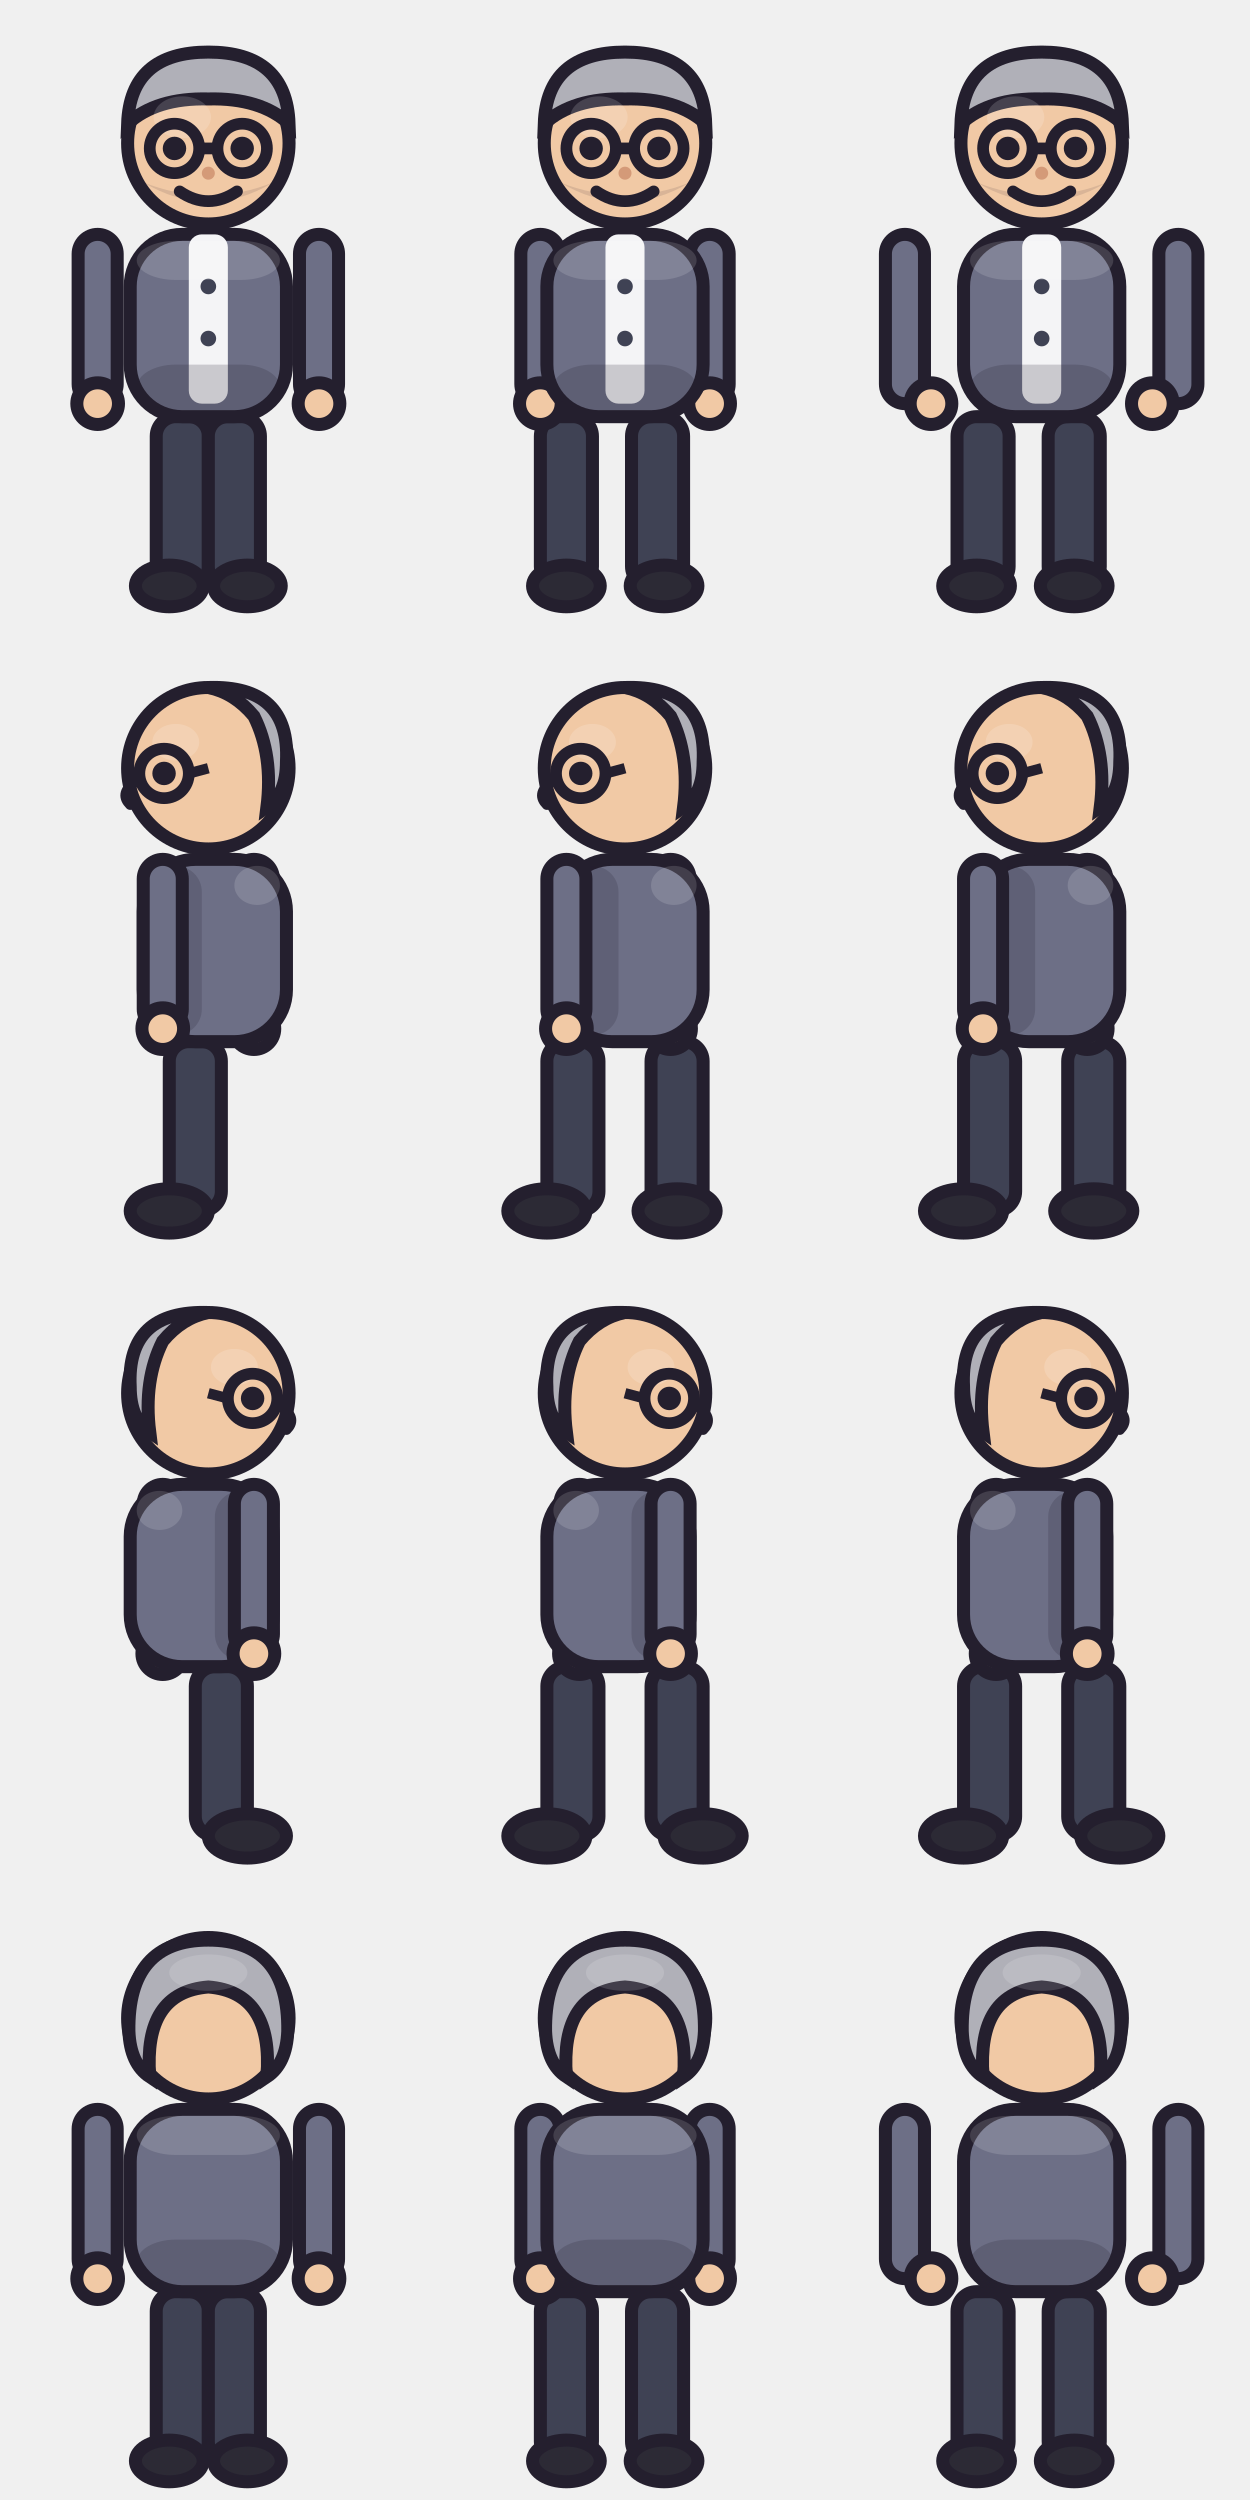
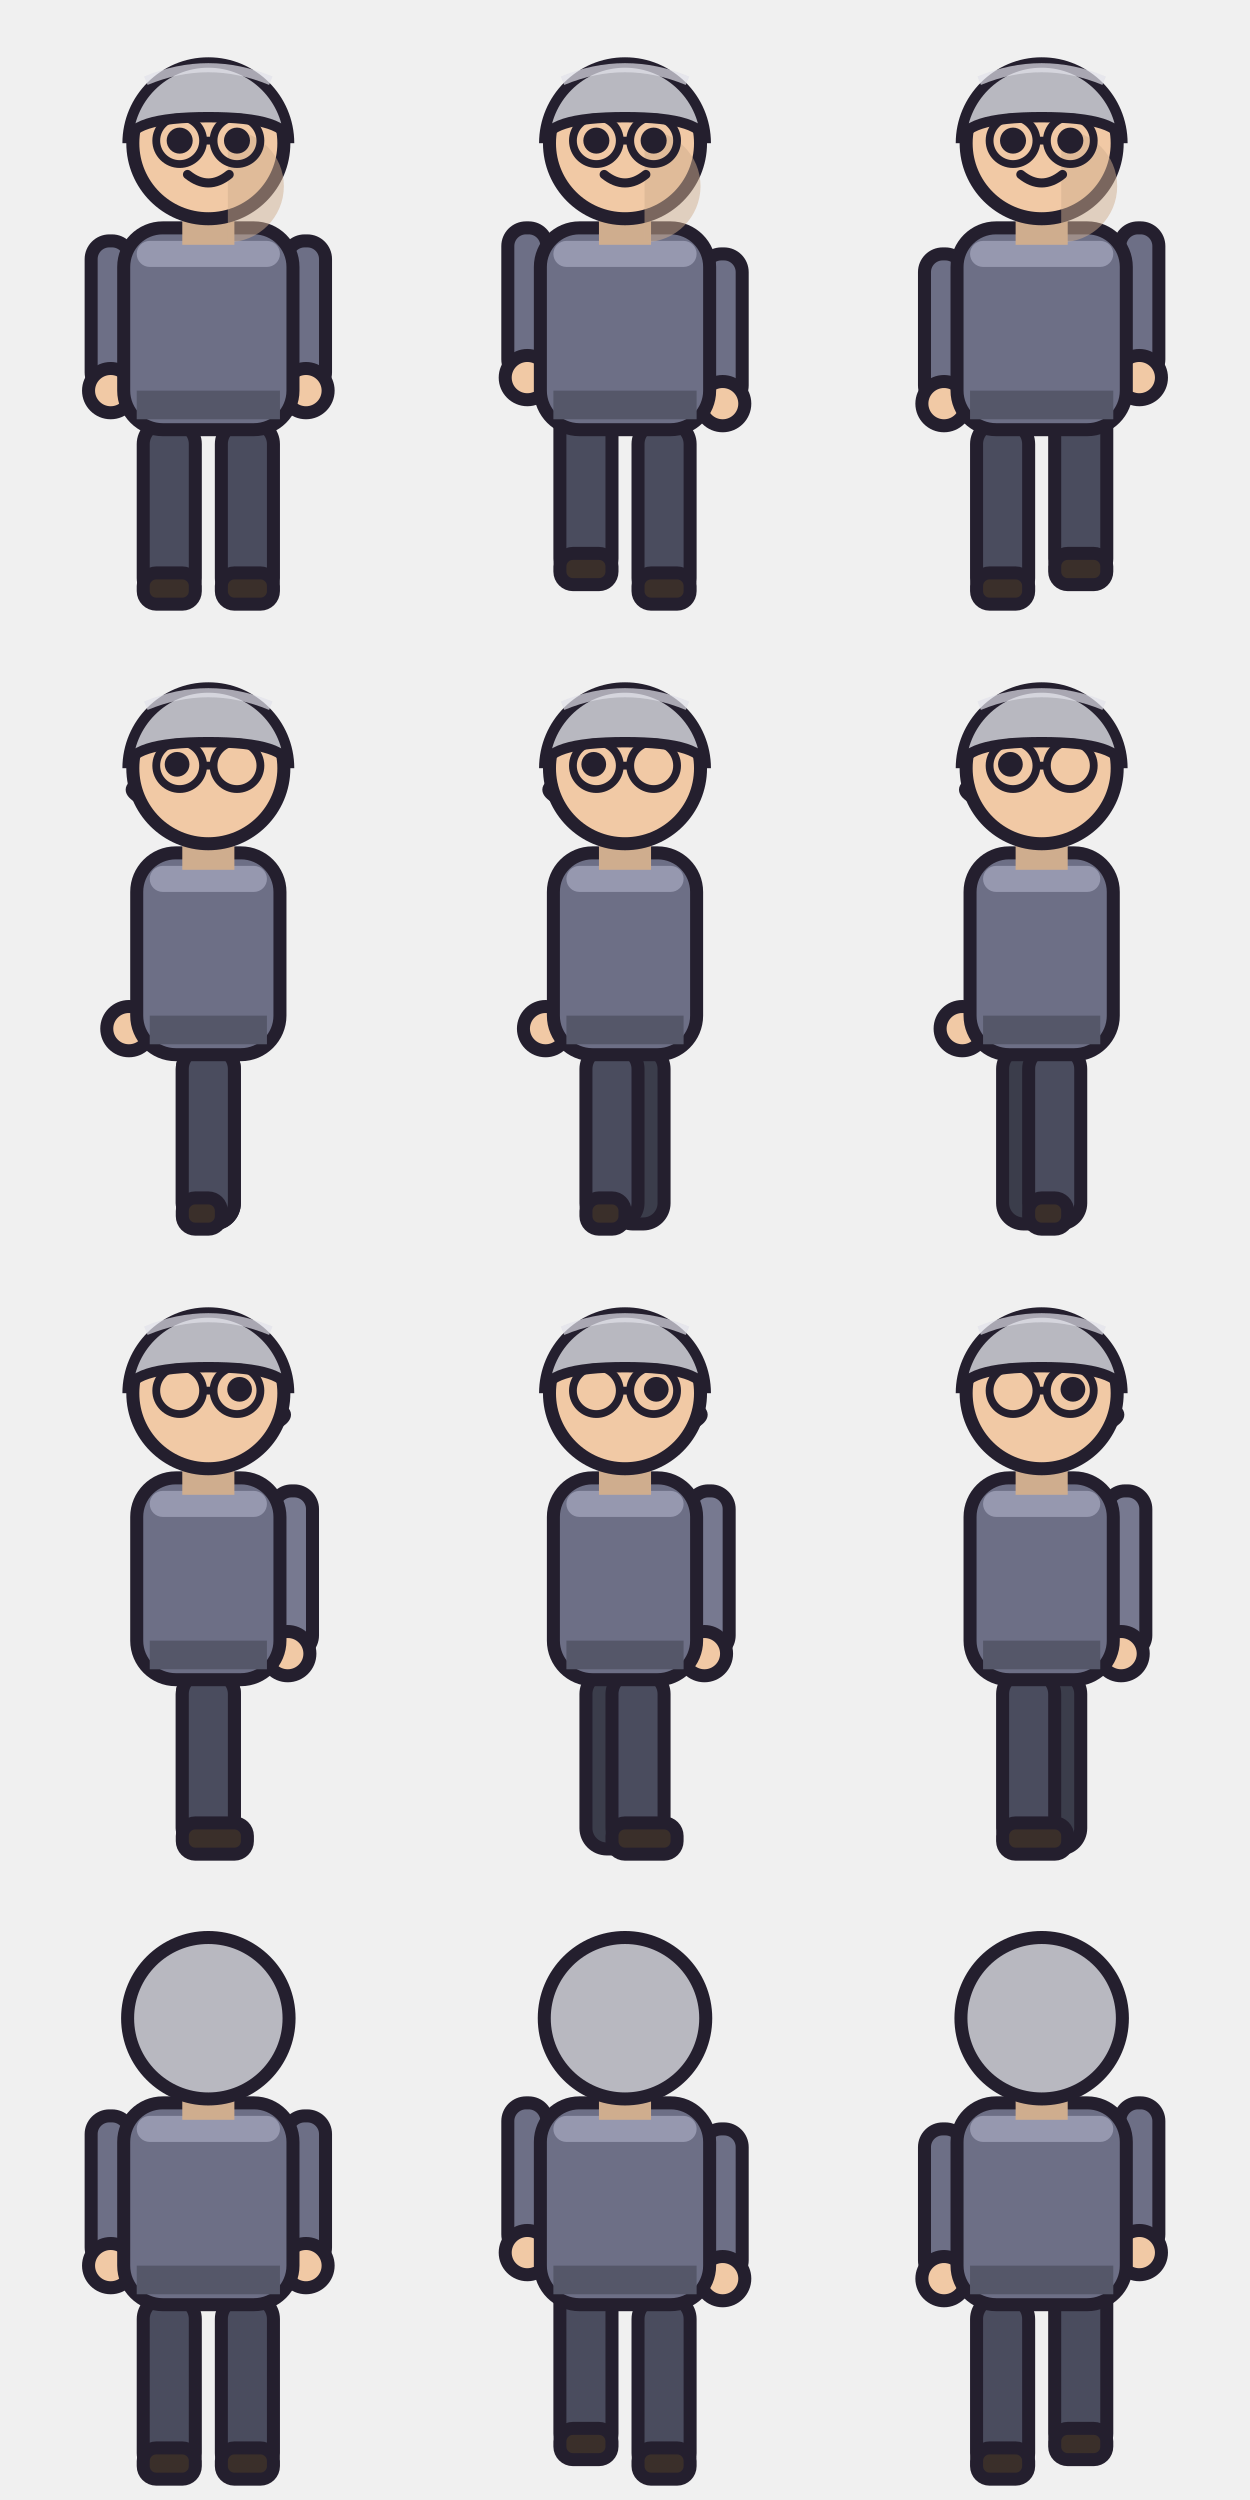
<svg xmlns="http://www.w3.org/2000/svg" width="96" height="192" viewBox="0 0 96 192">
-   <g>
-     <rect x="12" y="32" width="4" height="13" rx="1.5" fill="#3f4254" stroke="#241f2e" stroke-width="1" />
-     <rect x="16" y="32" width="4" height="13" rx="1.5" fill="#3f4254" stroke="#241f2e" stroke-width="1" />
-     <ellipse cx="13" cy="45" rx="2.6" ry="1.6" fill="#2c2a35" stroke="#241f2e" stroke-width="1" />
-     <ellipse cx="19" cy="45" rx="2.6" ry="1.6" fill="#2c2a35" stroke="#241f2e" stroke-width="1" />
-     <rect x="6" y="18" width="3" height="13" rx="1.5" fill="#6d6f86" stroke="#241f2e" stroke-width="1" />
-     <rect x="23" y="18" width="3" height="13" rx="1.5" fill="#6d6f86" stroke="#241f2e" stroke-width="1" />
-     <circle cx="7.5" cy="31" r="1.6" fill="#f1c9a5" stroke="#241f2e" stroke-width="1" />
-     <circle cx="24.5" cy="31" r="1.6" fill="#f1c9a5" stroke="#241f2e" stroke-width="1" />
-     <rect x="10" y="18" width="12" height="14" rx="4" fill="#6d6f86" stroke="#241f2e" stroke-width="1" />
-     <rect x="14.5" y="18" width="3" height="13" rx="1" fill="#f4f4f6" />
-     <circle cx="16" cy="22" r="0.6" fill="#3f4254" />
-     <circle cx="16" cy="26" r="0.6" fill="#3f4254" />
-     <rect x="10.5" y="18.5" width="11" height="3" rx="3" fill="#ffffff" fill-opacity="0.14" />
-     <rect x="10.5" y="28" width="11" height="3.5" rx="3" fill="#241f2e" fill-opacity="0.20" />
-     <circle cx="16" cy="11" r="6.2" fill="#f1c9a5" stroke="#241f2e" stroke-width="1" />
-     <path d="M9.8 9.5 Q10 4 16 4 Q22 4 22.2 9.5 Q20 7.5 16 7.6 Q12 7.5 9.8 9.5 Z" fill="#b0b0b8" stroke="#241f2e" stroke-width="1" />
-     <ellipse cx="14" cy="9" rx="2.2" ry="1.6" fill="#ffffff" fill-opacity="0.16" />
-     <path d="M11 14 Q16 17 21 14 Q16 16 11 14 Z" fill="#241f2e" fill-opacity="0.12" />
-     <circle cx="13.4" cy="11.4" r="1.9" fill="none" stroke="#241f2e" stroke-width="0.9" />
-     <circle cx="18.6" cy="11.4" r="1.9" fill="none" stroke="#241f2e" stroke-width="0.9" />
-     <line x1="15.3" y1="11.4" x2="16.7" y2="11.4" stroke="#241f2e" stroke-width="0.9" />
-     <circle cx="13.4" cy="11.4" r="0.9" fill="#241f2e" />
-     <circle cx="18.6" cy="11.4" r="0.9" fill="#241f2e" />
-     <circle cx="16" cy="13.3" r="0.5" fill="#d49a78" />
-     <path d="M13.8 14.7 Q16 16.2 18.2 14.7" fill="none" stroke="#241f2e" stroke-width="0.9" stroke-linecap="round" />
-   </g>
-   <g>
-     <rect x="46" y="32" width="4" height="13" rx="1.5" fill="#3f4254" stroke="#241f2e" stroke-width="1" transform="translate(2.5,0)" />
-     <rect x="44" y="32" width="4" height="13" rx="1.5" fill="#3f4254" stroke="#241f2e" stroke-width="1" transform="translate(-2.5,0)" />
-     <ellipse cx="51" cy="45" rx="2.6" ry="1.6" fill="#2c2a35" stroke="#241f2e" stroke-width="1" />
-     <ellipse cx="43.5" cy="45" rx="2.6" ry="1.6" fill="#2c2a35" stroke="#241f2e" stroke-width="1" />
-     <rect x="38" y="18" width="3" height="13" rx="1.5" fill="#6d6f86" stroke="#241f2e" stroke-width="1" transform="translate(2,0)" />
-     <rect x="55" y="18" width="3" height="13" rx="1.5" fill="#6d6f86" stroke="#241f2e" stroke-width="1" transform="translate(-2,0)" />
-     <circle cx="41.5" cy="31" r="1.6" fill="#f1c9a5" stroke="#241f2e" stroke-width="1" />
-     <circle cx="54.5" cy="31" r="1.6" fill="#f1c9a5" stroke="#241f2e" stroke-width="1" />
-     <rect x="42" y="18" width="12" height="14" rx="4" fill="#6d6f86" stroke="#241f2e" stroke-width="1" />
-     <rect x="46.5" y="18" width="3" height="13" rx="1" fill="#f4f4f6" />
-     <circle cx="48" cy="22" r="0.6" fill="#3f4254" />
-     <circle cx="48" cy="26" r="0.6" fill="#3f4254" />
-     <rect x="42.5" y="18.5" width="11" height="3" rx="3" fill="#ffffff" fill-opacity="0.14" />
-     <rect x="42.5" y="28" width="11" height="3.5" rx="3" fill="#241f2e" fill-opacity="0.20" />
-     <circle cx="48" cy="11" r="6.2" fill="#f1c9a5" stroke="#241f2e" stroke-width="1" />
-     <path d="M41.8 9.5 Q42 4 48 4 Q54 4 54.2 9.5 Q52 7.5 48 7.6 Q44 7.5 41.8 9.5 Z" fill="#b0b0b8" stroke="#241f2e" stroke-width="1" />
-     <ellipse cx="46" cy="9" rx="2.2" ry="1.6" fill="#ffffff" fill-opacity="0.16" />
-     <path d="M43 14 Q48 17 53 14 Q48 16 43 14 Z" fill="#241f2e" fill-opacity="0.12" />
-     <circle cx="45.4" cy="11.4" r="1.9" fill="none" stroke="#241f2e" stroke-width="0.9" />
-     <circle cx="50.6" cy="11.4" r="1.9" fill="none" stroke="#241f2e" stroke-width="0.9" />
-     <line x1="47.3" y1="11.4" x2="48.7" y2="11.4" stroke="#241f2e" stroke-width="0.9" />
-     <circle cx="45.4" cy="11.4" r="0.9" fill="#241f2e" />
-     <circle cx="50.6" cy="11.4" r="0.9" fill="#241f2e" />
-     <circle cx="48" cy="13.3" r="0.5" fill="#d49a78" />
-     <path d="M45.8 14.7 Q48 16.2 50.2 14.7" fill="none" stroke="#241f2e" stroke-width="0.9" stroke-linecap="round" />
-   </g>
-   <g>
-     <rect x="76" y="32" width="4" height="13" rx="1.5" fill="#3f4254" stroke="#241f2e" stroke-width="1" transform="translate(-2.5,0)" />
-     <rect x="78" y="32" width="4" height="13" rx="1.5" fill="#3f4254" stroke="#241f2e" stroke-width="1" transform="translate(2.5,0)" />
-     <ellipse cx="75" cy="45" rx="2.6" ry="1.6" fill="#2c2a35" stroke="#241f2e" stroke-width="1" />
-     <ellipse cx="82.5" cy="45" rx="2.6" ry="1.6" fill="#2c2a35" stroke="#241f2e" stroke-width="1" />
-     <rect x="70" y="18" width="3" height="13" rx="1.5" fill="#6d6f86" stroke="#241f2e" stroke-width="1" transform="translate(-2,0)" />
-     <rect x="87" y="18" width="3" height="13" rx="1.5" fill="#6d6f86" stroke="#241f2e" stroke-width="1" transform="translate(2,0)" />
-     <circle cx="71.5" cy="31" r="1.6" fill="#f1c9a5" stroke="#241f2e" stroke-width="1" />
-     <circle cx="88.5" cy="31" r="1.6" fill="#f1c9a5" stroke="#241f2e" stroke-width="1" />
-     <rect x="74" y="18" width="12" height="14" rx="4" fill="#6d6f86" stroke="#241f2e" stroke-width="1" />
-     <rect x="78.5" y="18" width="3" height="13" rx="1" fill="#f4f4f6" />
-     <circle cx="80" cy="22" r="0.6" fill="#3f4254" />
-     <circle cx="80" cy="26" r="0.6" fill="#3f4254" />
-     <rect x="74.5" y="18.5" width="11" height="3" rx="3" fill="#ffffff" fill-opacity="0.14" />
-     <rect x="74.5" y="28" width="11" height="3.5" rx="3" fill="#241f2e" fill-opacity="0.20" />
-     <circle cx="80" cy="11" r="6.2" fill="#f1c9a5" stroke="#241f2e" stroke-width="1" />
-     <path d="M73.8 9.5 Q74 4 80 4 Q86 4 86.2 9.5 Q84 7.5 80 7.6 Q76 7.5 73.8 9.5 Z" fill="#b0b0b8" stroke="#241f2e" stroke-width="1" />
-     <ellipse cx="78" cy="9" rx="2.2" ry="1.6" fill="#ffffff" fill-opacity="0.16" />
-     <path d="M75 14 Q80 17 85 14 Q80 16 75 14 Z" fill="#241f2e" fill-opacity="0.12" />
-     <circle cx="77.4" cy="11.4" r="1.9" fill="none" stroke="#241f2e" stroke-width="0.9" />
-     <circle cx="82.6" cy="11.4" r="1.9" fill="none" stroke="#241f2e" stroke-width="0.9" />
-     <line x1="79.3" y1="11.4" x2="80.7" y2="11.4" stroke="#241f2e" stroke-width="0.9" />
-     <circle cx="77.4" cy="11.4" r="0.9" fill="#241f2e" />
-     <circle cx="82.6" cy="11.4" r="0.9" fill="#241f2e" />
-     <circle cx="80" cy="13.3" r="0.5" fill="#d49a78" />
-     <path d="M77.8 14.7 Q80 16.2 82.2 14.7" fill="none" stroke="#241f2e" stroke-width="0.9" stroke-linecap="round" />
-   </g>
-   <g>
-     <rect x="13" y="80" width="4" height="13" rx="1.5" fill="#3f4254" stroke="#241f2e" stroke-width="1" />
-     <ellipse cx="13" cy="93" rx="3" ry="1.7" fill="#2c2a35" stroke="#241f2e" stroke-width="1" />
-     <rect x="18" y="66" width="3" height="13" rx="1.5" fill="#5b5d72" stroke="#241f2e" stroke-width="1" />
-     <circle cx="19.5" cy="79" r="1.6" fill="#f1c9a5" stroke="#241f2e" stroke-width="1" />
-     <rect x="11" y="66" width="11" height="14" rx="4" fill="#6d6f86" stroke="#241f2e" stroke-width="1" />
-     <rect x="11.5" y="66.5" width="4" height="13" rx="2" fill="#241f2e" fill-opacity="0.18" />
-     <rect x="18" y="66.5" width="3.5" height="3" rx="2" fill="#ffffff" fill-opacity="0.14" />
-     <rect x="11" y="66" width="3" height="13" rx="1.5" fill="#6d6f86" stroke="#241f2e" stroke-width="1" />
-     <circle cx="12.5" cy="79" r="1.6" fill="#f1c9a5" stroke="#241f2e" stroke-width="1" />
-     <circle cx="16" cy="59" r="6.2" fill="#f1c9a5" stroke="#241f2e" stroke-width="1" />
-     <path d="M16 52.8 Q22.3 52.6 22 58.5 Q22 61 20.5 62 Q21 58 19.5 55 Q18 53.2 16 52.8 Z" fill="#b0b0b8" stroke="#241f2e" stroke-width="1" />
-     <ellipse cx="13.5" cy="57" rx="1.8" ry="1.4" fill="#ffffff" fill-opacity="0.16" />
-     <circle cx="12.6" cy="59.4" r="1.9" fill="none" stroke="#241f2e" stroke-width="0.9" />
-     <line x1="14.5" y1="59.4" x2="16" y2="59" stroke="#241f2e" stroke-width="0.8" />
-     <circle cx="12.6" cy="59.4" r="0.9" fill="#241f2e" />
-     <path d="M10.2 60.2 Q9.2 61 10 61.8" fill="none" stroke="#241f2e" stroke-width="0.8" stroke-linecap="round" />
-   </g>
-   <g>
-     <rect x="42" y="80" width="4" height="13" rx="1.5" fill="#3f4254" stroke="#241f2e" stroke-width="1" />
-     <ellipse cx="42" cy="93" rx="3" ry="1.7" fill="#2c2a35" stroke="#241f2e" stroke-width="1" />
-     <rect x="50" y="80" width="4" height="13" rx="1.5" fill="#3f4254" stroke="#241f2e" stroke-width="1" />
-     <ellipse cx="52" cy="93" rx="3" ry="1.7" fill="#2c2a35" stroke="#241f2e" stroke-width="1" />
-     <rect x="50" y="66" width="3" height="13" rx="1.5" fill="#5b5d72" stroke="#241f2e" stroke-width="1" />
-     <circle cx="51.5" cy="79" r="1.6" fill="#f1c9a5" stroke="#241f2e" stroke-width="1" />
-     <rect x="43" y="66" width="11" height="14" rx="4" fill="#6d6f86" stroke="#241f2e" stroke-width="1" />
-     <rect x="43.5" y="66.5" width="4" height="13" rx="2" fill="#241f2e" fill-opacity="0.18" />
-     <rect x="50" y="66.5" width="3.5" height="3" rx="2" fill="#ffffff" fill-opacity="0.14" />
-     <rect x="42" y="66" width="3" height="13" rx="1.5" fill="#6d6f86" stroke="#241f2e" stroke-width="1" />
-     <circle cx="43.5" cy="79" r="1.6" fill="#f1c9a5" stroke="#241f2e" stroke-width="1" />
-     <circle cx="48" cy="59" r="6.2" fill="#f1c9a5" stroke="#241f2e" stroke-width="1" />
-     <path d="M48 52.8 Q54.3 52.6 54 58.5 Q54 61 52.5 62 Q53 58 51.5 55 Q50 53.2 48 52.8 Z" fill="#b0b0b8" stroke="#241f2e" stroke-width="1" />
-     <ellipse cx="45.5" cy="57" rx="1.8" ry="1.4" fill="#ffffff" fill-opacity="0.16" />
-     <circle cx="44.6" cy="59.4" r="1.9" fill="none" stroke="#241f2e" stroke-width="0.9" />
-     <line x1="46.5" y1="59.4" x2="48" y2="59" stroke="#241f2e" stroke-width="0.8" />
-     <circle cx="44.6" cy="59.4" r="0.9" fill="#241f2e" />
-     <path d="M42.2 60.2 Q41.2 61 42 61.8" fill="none" stroke="#241f2e" stroke-width="0.8" stroke-linecap="round" />
-   </g>
-   <g>
-     <rect x="74" y="80" width="4" height="13" rx="1.5" fill="#3f4254" stroke="#241f2e" stroke-width="1" />
-     <ellipse cx="74" cy="93" rx="3" ry="1.7" fill="#2c2a35" stroke="#241f2e" stroke-width="1" />
-     <rect x="82" y="80" width="4" height="13" rx="1.5" fill="#3f4254" stroke="#241f2e" stroke-width="1" />
-     <ellipse cx="84" cy="93" rx="3" ry="1.7" fill="#2c2a35" stroke="#241f2e" stroke-width="1" />
-     <rect x="82" y="66" width="3" height="13" rx="1.5" fill="#5b5d72" stroke="#241f2e" stroke-width="1" />
-     <circle cx="83.5" cy="79" r="1.6" fill="#f1c9a5" stroke="#241f2e" stroke-width="1" />
-     <rect x="75" y="66" width="11" height="14" rx="4" fill="#6d6f86" stroke="#241f2e" stroke-width="1" />
-     <rect x="75.5" y="66.5" width="4" height="13" rx="2" fill="#241f2e" fill-opacity="0.18" />
-     <rect x="82" y="66.5" width="3.5" height="3" rx="2" fill="#ffffff" fill-opacity="0.14" />
-     <rect x="74" y="66" width="3" height="13" rx="1.5" fill="#6d6f86" stroke="#241f2e" stroke-width="1" />
-     <circle cx="75.5" cy="79" r="1.6" fill="#f1c9a5" stroke="#241f2e" stroke-width="1" />
-     <circle cx="80" cy="59" r="6.2" fill="#f1c9a5" stroke="#241f2e" stroke-width="1" />
-     <path d="M80 52.8 Q86.3 52.6 86 58.5 Q86 61 84.5 62 Q85 58 83.5 55 Q82 53.2 80 52.8 Z" fill="#b0b0b8" stroke="#241f2e" stroke-width="1" />
-     <ellipse cx="77.5" cy="57" rx="1.8" ry="1.4" fill="#ffffff" fill-opacity="0.16" />
-     <circle cx="76.6" cy="59.4" r="1.9" fill="none" stroke="#241f2e" stroke-width="0.9" />
-     <line x1="78.5" y1="59.4" x2="80" y2="59" stroke="#241f2e" stroke-width="0.8" />
-     <circle cx="76.6" cy="59.4" r="0.9" fill="#241f2e" />
-     <path d="M74.2 60.2 Q73.2 61 74 61.8" fill="none" stroke="#241f2e" stroke-width="0.8" stroke-linecap="round" />
-   </g>
-   <g>
-     <rect x="15" y="128" width="4" height="13" rx="1.5" fill="#3f4254" stroke="#241f2e" stroke-width="1" />
-     <ellipse cx="19" cy="141" rx="3" ry="1.7" fill="#2c2a35" stroke="#241f2e" stroke-width="1" />
-     <rect x="11" y="114" width="3" height="13" rx="1.5" fill="#5b5d72" stroke="#241f2e" stroke-width="1" />
-     <circle cx="12.5" cy="127" r="1.6" fill="#f1c9a5" stroke="#241f2e" stroke-width="1" />
-     <rect x="10" y="114" width="11" height="14" rx="4" fill="#6d6f86" stroke="#241f2e" stroke-width="1" />
-     <rect x="16.5" y="114.5" width="4" height="13" rx="2" fill="#241f2e" fill-opacity="0.18" />
-     <rect x="10.5" y="114.5" width="3.5" height="3" rx="2" fill="#ffffff" fill-opacity="0.14" />
-     <rect x="18" y="114" width="3" height="13" rx="1.5" fill="#6d6f86" stroke="#241f2e" stroke-width="1" />
-     <circle cx="19.5" cy="127" r="1.6" fill="#f1c9a5" stroke="#241f2e" stroke-width="1" />
-     <circle cx="16" cy="107" r="6.2" fill="#f1c9a5" stroke="#241f2e" stroke-width="1" />
-     <path d="M16 100.8 Q9.7 100.6 10 106.5 Q10 109 11.5 110 Q11 106 12.5 103 Q14 101.2 16 100.8 Z" fill="#b0b0b8" stroke="#241f2e" stroke-width="1" />
-     <ellipse cx="18" cy="105" rx="1.8" ry="1.4" fill="#ffffff" fill-opacity="0.16" />
-     <circle cx="19.4" cy="107.4" r="1.9" fill="none" stroke="#241f2e" stroke-width="0.9" />
-     <line x1="17.5" y1="107.4" x2="16" y2="107" stroke="#241f2e" stroke-width="0.8" />
-     <circle cx="19.4" cy="107.4" r="0.9" fill="#241f2e" />
-     <path d="M21.8 108.2 Q22.8 109 22 109.8" fill="none" stroke="#241f2e" stroke-width="0.8" stroke-linecap="round" />
-   </g>
-   <g>
-     <rect x="42" y="128" width="4" height="13" rx="1.5" fill="#3f4254" stroke="#241f2e" stroke-width="1" />
-     <ellipse cx="42" cy="141" rx="3" ry="1.7" fill="#2c2a35" stroke="#241f2e" stroke-width="1" />
-     <rect x="50" y="128" width="4" height="13" rx="1.5" fill="#3f4254" stroke="#241f2e" stroke-width="1" />
-     <ellipse cx="54" cy="141" rx="3" ry="1.7" fill="#2c2a35" stroke="#241f2e" stroke-width="1" />
-     <rect x="43" y="114" width="3" height="13" rx="1.5" fill="#5b5d72" stroke="#241f2e" stroke-width="1" />
-     <circle cx="44.5" cy="127" r="1.6" fill="#f1c9a5" stroke="#241f2e" stroke-width="1" />
-     <rect x="42" y="114" width="11" height="14" rx="4" fill="#6d6f86" stroke="#241f2e" stroke-width="1" />
-     <rect x="48.5" y="114.5" width="4" height="13" rx="2" fill="#241f2e" fill-opacity="0.18" />
-     <rect x="42.5" y="114.5" width="3.5" height="3" rx="2" fill="#ffffff" fill-opacity="0.14" />
-     <rect x="50" y="114" width="3" height="13" rx="1.5" fill="#6d6f86" stroke="#241f2e" stroke-width="1" />
-     <circle cx="51.5" cy="127" r="1.6" fill="#f1c9a5" stroke="#241f2e" stroke-width="1" />
-     <circle cx="48" cy="107" r="6.2" fill="#f1c9a5" stroke="#241f2e" stroke-width="1" />
-     <path d="M48 100.8 Q41.7 100.6 42 106.5 Q42 109 43.5 110 Q43 106 44.5 103 Q46 101.2 48 100.8 Z" fill="#b0b0b8" stroke="#241f2e" stroke-width="1" />
-     <ellipse cx="50" cy="105" rx="1.8" ry="1.4" fill="#ffffff" fill-opacity="0.16" />
-     <circle cx="51.4" cy="107.4" r="1.9" fill="none" stroke="#241f2e" stroke-width="0.9" />
-     <line x1="49.5" y1="107.4" x2="48" y2="107" stroke="#241f2e" stroke-width="0.8" />
-     <circle cx="51.4" cy="107.4" r="0.9" fill="#241f2e" />
-     <path d="M53.8 108.2 Q54.8 109 54 109.8" fill="none" stroke="#241f2e" stroke-width="0.8" stroke-linecap="round" />
-   </g>
-   <g>
-     <rect x="74" y="128" width="4" height="13" rx="1.5" fill="#3f4254" stroke="#241f2e" stroke-width="1" />
-     <ellipse cx="74" cy="141" rx="3" ry="1.7" fill="#2c2a35" stroke="#241f2e" stroke-width="1" />
-     <rect x="82" y="128" width="4" height="13" rx="1.5" fill="#3f4254" stroke="#241f2e" stroke-width="1" />
-     <ellipse cx="86" cy="141" rx="3" ry="1.7" fill="#2c2a35" stroke="#241f2e" stroke-width="1" />
-     <rect x="75" y="114" width="3" height="13" rx="1.5" fill="#5b5d72" stroke="#241f2e" stroke-width="1" />
-     <circle cx="76.5" cy="127" r="1.6" fill="#f1c9a5" stroke="#241f2e" stroke-width="1" />
-     <rect x="74" y="114" width="11" height="14" rx="4" fill="#6d6f86" stroke="#241f2e" stroke-width="1" />
-     <rect x="80.5" y="114.5" width="4" height="13" rx="2" fill="#241f2e" fill-opacity="0.18" />
-     <rect x="74.5" y="114.5" width="3.5" height="3" rx="2" fill="#ffffff" fill-opacity="0.14" />
-     <rect x="82" y="114" width="3" height="13" rx="1.5" fill="#6d6f86" stroke="#241f2e" stroke-width="1" />
-     <circle cx="83.5" cy="127" r="1.6" fill="#f1c9a5" stroke="#241f2e" stroke-width="1" />
-     <circle cx="80" cy="107" r="6.2" fill="#f1c9a5" stroke="#241f2e" stroke-width="1" />
-     <path d="M80 100.8 Q73.7 100.6 74 106.5 Q74 109 75.5 110 Q75 106 76.5 103 Q78 101.2 80 100.8 Z" fill="#b0b0b8" stroke="#241f2e" stroke-width="1" />
-     <ellipse cx="82" cy="105" rx="1.8" ry="1.4" fill="#ffffff" fill-opacity="0.16" />
-     <circle cx="83.4" cy="107.4" r="1.9" fill="none" stroke="#241f2e" stroke-width="0.9" />
-     <line x1="81.5" y1="107.4" x2="80" y2="107" stroke="#241f2e" stroke-width="0.8" />
-     <circle cx="83.4" cy="107.4" r="0.9" fill="#241f2e" />
-     <path d="M85.8 108.2 Q86.8 109 86 109.8" fill="none" stroke="#241f2e" stroke-width="0.8" stroke-linecap="round" />
-   </g>
-   <g>
-     <rect x="12" y="176" width="4" height="13" rx="1.5" fill="#3f4254" stroke="#241f2e" stroke-width="1" />
-     <rect x="16" y="176" width="4" height="13" rx="1.5" fill="#3f4254" stroke="#241f2e" stroke-width="1" />
-     <ellipse cx="13" cy="189" rx="2.6" ry="1.6" fill="#2c2a35" stroke="#241f2e" stroke-width="1" />
-     <ellipse cx="19" cy="189" rx="2.6" ry="1.6" fill="#2c2a35" stroke="#241f2e" stroke-width="1" />
-     <rect x="6" y="162" width="3" height="13" rx="1.5" fill="#6d6f86" stroke="#241f2e" stroke-width="1" />
-     <rect x="23" y="162" width="3" height="13" rx="1.5" fill="#6d6f86" stroke="#241f2e" stroke-width="1" />
-     <circle cx="7.5" cy="175" r="1.6" fill="#f1c9a5" stroke="#241f2e" stroke-width="1" />
-     <circle cx="24.5" cy="175" r="1.6" fill="#f1c9a5" stroke="#241f2e" stroke-width="1" />
-     <rect x="10" y="162" width="12" height="14" rx="4" fill="#6d6f86" stroke="#241f2e" stroke-width="1" />
-     <rect x="10.5" y="162.5" width="11" height="3" rx="3" fill="#ffffff" fill-opacity="0.14" />
-     <rect x="10.5" y="172" width="11" height="3.5" rx="3" fill="#241f2e" fill-opacity="0.20" />
-     <circle cx="16" cy="155" r="6.2" fill="#f1c9a5" stroke="#241f2e" stroke-width="1" />
-     <path d="M9.9 156 Q9.8 149 16 149 Q22.2 149 22.1 156 Q22 158.5 20.5 159.5 Q21 153 16 152.6 Q11 153 11.5 159.5 Q10 158.5 9.9 156 Z" fill="#b0b0b8" stroke="#241f2e" stroke-width="1" />
-     <ellipse cx="16" cy="151.5" rx="3" ry="1.4" fill="#ffffff" fill-opacity="0.14" />
-   </g>
-   <g>
-     <rect x="46" y="176" width="4" height="13" rx="1.5" fill="#3f4254" stroke="#241f2e" stroke-width="1" transform="translate(2.5,0)" />
-     <rect x="44" y="176" width="4" height="13" rx="1.5" fill="#3f4254" stroke="#241f2e" stroke-width="1" transform="translate(-2.5,0)" />
-     <ellipse cx="51" cy="189" rx="2.6" ry="1.6" fill="#2c2a35" stroke="#241f2e" stroke-width="1" />
-     <ellipse cx="43.5" cy="189" rx="2.6" ry="1.6" fill="#2c2a35" stroke="#241f2e" stroke-width="1" />
-     <rect x="38" y="162" width="3" height="13" rx="1.5" fill="#6d6f86" stroke="#241f2e" stroke-width="1" transform="translate(2,0)" />
-     <rect x="55" y="162" width="3" height="13" rx="1.5" fill="#6d6f86" stroke="#241f2e" stroke-width="1" transform="translate(-2,0)" />
-     <circle cx="41.5" cy="175" r="1.6" fill="#f1c9a5" stroke="#241f2e" stroke-width="1" />
-     <circle cx="54.5" cy="175" r="1.6" fill="#f1c9a5" stroke="#241f2e" stroke-width="1" />
-     <rect x="42" y="162" width="12" height="14" rx="4" fill="#6d6f86" stroke="#241f2e" stroke-width="1" />
-     <rect x="42.5" y="162.5" width="11" height="3" rx="3" fill="#ffffff" fill-opacity="0.14" />
-     <rect x="42.5" y="172" width="11" height="3.5" rx="3" fill="#241f2e" fill-opacity="0.20" />
-     <circle cx="48" cy="155" r="6.2" fill="#f1c9a5" stroke="#241f2e" stroke-width="1" />
-     <path d="M41.9 156 Q41.8 149 48 149 Q54.2 149 54.1 156 Q54 158.5 52.5 159.5 Q53 153 48 152.6 Q43 153 43.5 159.5 Q42 158.5 41.9 156 Z" fill="#b0b0b8" stroke="#241f2e" stroke-width="1" />
-     <ellipse cx="48" cy="151.5" rx="3" ry="1.4" fill="#ffffff" fill-opacity="0.14" />
-   </g>
-   <g>
-     <rect x="76" y="176" width="4" height="13" rx="1.5" fill="#3f4254" stroke="#241f2e" stroke-width="1" transform="translate(-2.5,0)" />
-     <rect x="78" y="176" width="4" height="13" rx="1.5" fill="#3f4254" stroke="#241f2e" stroke-width="1" transform="translate(2.5,0)" />
-     <ellipse cx="75" cy="189" rx="2.6" ry="1.6" fill="#2c2a35" stroke="#241f2e" stroke-width="1" />
-     <ellipse cx="82.5" cy="189" rx="2.6" ry="1.6" fill="#2c2a35" stroke="#241f2e" stroke-width="1" />
-     <rect x="70" y="162" width="3" height="13" rx="1.5" fill="#6d6f86" stroke="#241f2e" stroke-width="1" transform="translate(-2,0)" />
-     <rect x="87" y="162" width="3" height="13" rx="1.5" fill="#6d6f86" stroke="#241f2e" stroke-width="1" transform="translate(2,0)" />
-     <circle cx="71.5" cy="175" r="1.6" fill="#f1c9a5" stroke="#241f2e" stroke-width="1" />
-     <circle cx="88.5" cy="175" r="1.6" fill="#f1c9a5" stroke="#241f2e" stroke-width="1" />
-     <rect x="74" y="162" width="12" height="14" rx="4" fill="#6d6f86" stroke="#241f2e" stroke-width="1" />
-     <rect x="74.5" y="162.5" width="11" height="3" rx="3" fill="#ffffff" fill-opacity="0.14" />
-     <rect x="74.5" y="172" width="11" height="3.5" rx="3" fill="#241f2e" fill-opacity="0.20" />
-     <circle cx="80" cy="155" r="6.2" fill="#f1c9a5" stroke="#241f2e" stroke-width="1" />
-     <path d="M73.9 156 Q73.8 149 80 149 Q86.2 149 86.1 156 Q86 158.5 84.5 159.5 Q85 153 80 152.6 Q75 153 75.5 159.5 Q74 158.5 73.9 156 Z" fill="#b0b0b8" stroke="#241f2e" stroke-width="1" />
-     <ellipse cx="80" cy="151.5" rx="3" ry="1.4" fill="#ffffff" fill-opacity="0.14" />
+   <g transform="translate(0 0)">
+     <rect x="11" y="32.5" width="4" height="13.5" rx="1.6" fill="#4a4c5e" stroke="#241f2e" stroke-width="1" />
+     <rect x="17" y="32.5" width="4" height="13.5" rx="1.6" fill="#4a4c5e" stroke="#241f2e" stroke-width="1" />
+     <rect x="11" y="44" width="4" height="2.4" rx="1" fill="#3a2f2a" stroke="#241f2e" stroke-width="1" />
+     <rect x="17" y="44" width="4" height="2.4" rx="1" fill="#3a2f2a" stroke="#241f2e" stroke-width="1" />
+     <rect x="7" y="18.5" width="3" height="11.5" rx="1.4" fill="#6d6f86" stroke="#241f2e" stroke-width="1" />
+     <rect x="22" y="18.5" width="3" height="11.5" rx="1.4" fill="#6d6f86" stroke="#241f2e" stroke-width="1" />
+     <circle cx="8.5" cy="30" r="1.7" fill="#f1c9a5" stroke="#241f2e" stroke-width="1" />
+     <circle cx="23.5" cy="30" r="1.7" fill="#f1c9a5" stroke="#241f2e" stroke-width="1" />
+     <rect x="9.5" y="17.5" width="13" height="15.5" rx="3" fill="#6d6f86" stroke="#241f2e" stroke-width="1" />
+     <rect x="10.5" y="18.5" width="11" height="2" rx="1" fill="#9698af" />
+     <rect x="10.5" y="30" width="11" height="2.2" fill="#555769" />
+     <rect x="14" y="15.3" width="4" height="3.5" fill="#cfad8e" />
+     <circle cx="16" cy="11" r="5.8" fill="#f1c9a5" stroke="#241f2e" stroke-width="1" />
+     <path d="M17.5 10 a4.3 4.3 0 0 1 0 8.6" fill="#cfad8e" opacity="0.5" />
+     <path d="M9.8 11 a6.2 6.2 0 0 1 12.4 0 q0 -2 -6.2 -2 q-6.2 0 -6.2 2 z" fill="#b8b8c0" stroke="#241f2e" stroke-width="0.8" />
+     <path d="M11.2 6.2 q4.8 -2 9.6 0" fill="none" stroke="#e1e1e9" stroke-width="0.7" opacity="0.7" />
+     <circle cx="13.8" cy="10.8" r="1" fill="#241f2e" />
+     <circle cx="18.2" cy="10.8" r="1" fill="#241f2e" />
+     <path d="M14.4 13.4 q1.6 1.3 3.2 0" fill="none" stroke="#241f2e" stroke-width="0.7" stroke-linecap="round" />
+     <circle cx="13.8" cy="10.8" r="1.8" fill="none" stroke="#241f2e" stroke-width="0.6" />
+     <circle cx="18.2" cy="10.8" r="1.8" fill="none" stroke="#241f2e" stroke-width="0.6" />
+     <line x1="15.6" y1="10.8" x2="16.4" y2="10.8" stroke="#241f2e" stroke-width="0.6" />
+   </g>
+   <g transform="translate(32 0)">
+     <rect x="11" y="31" width="4" height="13.5" rx="1.6" fill="#4a4c5e" stroke="#241f2e" stroke-width="1" />
+     <rect x="17" y="32.5" width="4" height="13.5" rx="1.6" fill="#4a4c5e" stroke="#241f2e" stroke-width="1" />
+     <rect x="11" y="42.5" width="4" height="2.4" rx="1" fill="#3a2f2a" stroke="#241f2e" stroke-width="1" />
+     <rect x="17" y="44" width="4" height="2.4" rx="1" fill="#3a2f2a" stroke="#241f2e" stroke-width="1" />
+     <rect x="7" y="17.5" width="3" height="11.5" rx="1.4" fill="#6d6f86" stroke="#241f2e" stroke-width="1" />
+     <rect x="22" y="19.5" width="3" height="11.5" rx="1.4" fill="#6d6f86" stroke="#241f2e" stroke-width="1" />
+     <circle cx="8.5" cy="29" r="1.7" fill="#f1c9a5" stroke="#241f2e" stroke-width="1" />
+     <circle cx="23.5" cy="31" r="1.7" fill="#f1c9a5" stroke="#241f2e" stroke-width="1" />
+     <rect x="9.5" y="17.5" width="13" height="15.5" rx="3" fill="#6d6f86" stroke="#241f2e" stroke-width="1" />
+     <rect x="10.5" y="18.5" width="11" height="2" rx="1" fill="#9698af" />
+     <rect x="10.5" y="30" width="11" height="2.2" fill="#555769" />
+     <rect x="14" y="15.3" width="4" height="3.5" fill="#cfad8e" />
+     <circle cx="16" cy="11" r="5.8" fill="#f1c9a5" stroke="#241f2e" stroke-width="1" />
+     <path d="M17.5 10 a4.3 4.3 0 0 1 0 8.6" fill="#cfad8e" opacity="0.5" />
+     <path d="M9.8 11 a6.2 6.2 0 0 1 12.4 0 q0 -2 -6.2 -2 q-6.2 0 -6.2 2 z" fill="#b8b8c0" stroke="#241f2e" stroke-width="0.8" />
+     <path d="M11.2 6.2 q4.8 -2 9.6 0" fill="none" stroke="#e1e1e9" stroke-width="0.7" opacity="0.7" />
+     <circle cx="13.8" cy="10.8" r="1" fill="#241f2e" />
+     <circle cx="18.2" cy="10.8" r="1" fill="#241f2e" />
+     <path d="M14.4 13.4 q1.6 1.3 3.2 0" fill="none" stroke="#241f2e" stroke-width="0.7" stroke-linecap="round" />
+     <circle cx="13.8" cy="10.8" r="1.8" fill="none" stroke="#241f2e" stroke-width="0.6" />
+     <circle cx="18.2" cy="10.8" r="1.8" fill="none" stroke="#241f2e" stroke-width="0.6" />
+     <line x1="15.6" y1="10.8" x2="16.4" y2="10.8" stroke="#241f2e" stroke-width="0.6" />
+   </g>
+   <g transform="translate(64 0)">
+     <rect x="11" y="32.5" width="4" height="13.5" rx="1.6" fill="#4a4c5e" stroke="#241f2e" stroke-width="1" />
+     <rect x="17" y="31" width="4" height="13.5" rx="1.6" fill="#4a4c5e" stroke="#241f2e" stroke-width="1" />
+     <rect x="11" y="44" width="4" height="2.4" rx="1" fill="#3a2f2a" stroke="#241f2e" stroke-width="1" />
+     <rect x="17" y="42.5" width="4" height="2.4" rx="1" fill="#3a2f2a" stroke="#241f2e" stroke-width="1" />
+     <rect x="7" y="19.5" width="3" height="11.5" rx="1.4" fill="#6d6f86" stroke="#241f2e" stroke-width="1" />
+     <rect x="22" y="17.5" width="3" height="11.5" rx="1.4" fill="#6d6f86" stroke="#241f2e" stroke-width="1" />
+     <circle cx="8.5" cy="31" r="1.7" fill="#f1c9a5" stroke="#241f2e" stroke-width="1" />
+     <circle cx="23.5" cy="29" r="1.7" fill="#f1c9a5" stroke="#241f2e" stroke-width="1" />
+     <rect x="9.5" y="17.5" width="13" height="15.5" rx="3" fill="#6d6f86" stroke="#241f2e" stroke-width="1" />
+     <rect x="10.5" y="18.5" width="11" height="2" rx="1" fill="#9698af" />
+     <rect x="10.5" y="30" width="11" height="2.2" fill="#555769" />
+     <rect x="14" y="15.3" width="4" height="3.5" fill="#cfad8e" />
+     <circle cx="16" cy="11" r="5.8" fill="#f1c9a5" stroke="#241f2e" stroke-width="1" />
+     <path d="M17.5 10 a4.3 4.3 0 0 1 0 8.6" fill="#cfad8e" opacity="0.5" />
+     <path d="M9.8 11 a6.2 6.2 0 0 1 12.4 0 q0 -2 -6.2 -2 q-6.2 0 -6.2 2 z" fill="#b8b8c0" stroke="#241f2e" stroke-width="0.8" />
+     <path d="M11.2 6.2 q4.8 -2 9.6 0" fill="none" stroke="#e1e1e9" stroke-width="0.7" opacity="0.7" />
+     <circle cx="13.8" cy="10.8" r="1" fill="#241f2e" />
+     <circle cx="18.2" cy="10.8" r="1" fill="#241f2e" />
+     <path d="M14.4 13.4 q1.6 1.3 3.2 0" fill="none" stroke="#241f2e" stroke-width="0.7" stroke-linecap="round" />
+     <circle cx="13.8" cy="10.8" r="1.8" fill="none" stroke="#241f2e" stroke-width="0.6" />
+     <circle cx="18.2" cy="10.8" r="1.8" fill="none" stroke="#241f2e" stroke-width="0.6" />
+     <line x1="15.6" y1="10.8" x2="16.4" y2="10.8" stroke="#241f2e" stroke-width="0.6" />
+   </g>
+   <g transform="translate(0 48)">
+     <rect x="14" y="32.5" width="4" height="13.5" rx="1.6" fill="#3b3d4b" stroke="#241f2e" stroke-width="1" />
+     <rect x="14" y="32.5" width="4" height="13.5" rx="1.6" fill="#4a4c5e" stroke="#241f2e" stroke-width="1" />
+     <rect x="14" y="44" width="3" height="2.4" rx="1" fill="#3a2f2a" stroke="#241f2e" stroke-width="1" />
+     <rect x="11" y="18.5" width="3" height="12.5" rx="1.4" fill="#777990" stroke="#241f2e" stroke-width="1" />
+     <circle cx="9.9" cy="31" r="1.7" fill="#f1c9a5" stroke="#241f2e" stroke-width="1" />
+     <rect x="10.5" y="17.5" width="11" height="15.5" rx="3" fill="#6d6f86" stroke="#241f2e" stroke-width="1" />
+     <rect x="11.5" y="18.5" width="9" height="2" rx="1" fill="#9698af" />
+     <rect x="11.5" y="30" width="9" height="2.2" fill="#555769" />
+     <rect x="14" y="15.3" width="4" height="3.5" fill="#cfad8e" />
+     <circle cx="16" cy="11" r="5.8" fill="#f1c9a5" stroke="#241f2e" stroke-width="1" />
+     <path d="M9.8 11 a6.2 6.2 0 0 1 12.4 0 q0 -2 -6.2 -2 q-6.2 0 -6.2 2 z" fill="#b8b8c0" stroke="#241f2e" stroke-width="0.8" />
+     <path d="M11.2 6.2 q4.8 -2 9.6 0" fill="none" stroke="#e1e1e9" stroke-width="0.7" opacity="0.7" />
+     <circle cx="13.6" cy="10.7" r="0.95" fill="#241f2e" />
+     <path d="M10.7 12 q-1.4 0.6 0 1.4" fill="none" stroke="#241f2e" stroke-width="0.7" />
+     <circle cx="13.8" cy="10.8" r="1.8" fill="none" stroke="#241f2e" stroke-width="0.6" />
+     <circle cx="18.2" cy="10.8" r="1.8" fill="none" stroke="#241f2e" stroke-width="0.6" />
+     <line x1="15.6" y1="10.8" x2="16.4" y2="10.8" stroke="#241f2e" stroke-width="0.6" />
+   </g>
+   <g transform="translate(32 48)">
+     <rect x="15" y="32.5" width="4" height="13.5" rx="1.6" fill="#3b3d4b" stroke="#241f2e" stroke-width="1" />
+     <rect x="13" y="32.5" width="4" height="13.5" rx="1.6" fill="#4a4c5e" stroke="#241f2e" stroke-width="1" />
+     <rect x="13" y="44" width="3" height="2.4" rx="1" fill="#3a2f2a" stroke="#241f2e" stroke-width="1" />
+     <rect x="11" y="18.5" width="3" height="12.5" rx="1.4" fill="#777990" stroke="#241f2e" stroke-width="1" />
+     <circle cx="9.9" cy="31" r="1.7" fill="#f1c9a5" stroke="#241f2e" stroke-width="1" />
+     <rect x="10.5" y="17.5" width="11" height="15.5" rx="3" fill="#6d6f86" stroke="#241f2e" stroke-width="1" />
+     <rect x="11.5" y="18.5" width="9" height="2" rx="1" fill="#9698af" />
+     <rect x="11.5" y="30" width="9" height="2.2" fill="#555769" />
+     <rect x="14" y="15.3" width="4" height="3.5" fill="#cfad8e" />
+     <circle cx="16" cy="11" r="5.8" fill="#f1c9a5" stroke="#241f2e" stroke-width="1" />
+     <path d="M9.8 11 a6.2 6.2 0 0 1 12.4 0 q0 -2 -6.2 -2 q-6.2 0 -6.2 2 z" fill="#b8b8c0" stroke="#241f2e" stroke-width="0.8" />
+     <path d="M11.2 6.2 q4.8 -2 9.6 0" fill="none" stroke="#e1e1e9" stroke-width="0.7" opacity="0.7" />
+     <circle cx="13.6" cy="10.7" r="0.95" fill="#241f2e" />
+     <path d="M10.7 12 q-1.4 0.6 0 1.4" fill="none" stroke="#241f2e" stroke-width="0.7" />
+     <circle cx="13.8" cy="10.8" r="1.8" fill="none" stroke="#241f2e" stroke-width="0.6" />
+     <circle cx="18.2" cy="10.8" r="1.8" fill="none" stroke="#241f2e" stroke-width="0.6" />
+     <line x1="15.6" y1="10.8" x2="16.4" y2="10.8" stroke="#241f2e" stroke-width="0.6" />
+   </g>
+   <g transform="translate(64 48)">
+     <rect x="13" y="32.5" width="4" height="13.5" rx="1.6" fill="#3b3d4b" stroke="#241f2e" stroke-width="1" />
+     <rect x="15" y="32.5" width="4" height="13.5" rx="1.6" fill="#4a4c5e" stroke="#241f2e" stroke-width="1" />
+     <rect x="15" y="44" width="3" height="2.4" rx="1" fill="#3a2f2a" stroke="#241f2e" stroke-width="1" />
+     <rect x="11" y="18.5" width="3" height="12.5" rx="1.4" fill="#777990" stroke="#241f2e" stroke-width="1" />
+     <circle cx="9.9" cy="31" r="1.7" fill="#f1c9a5" stroke="#241f2e" stroke-width="1" />
+     <rect x="10.5" y="17.5" width="11" height="15.5" rx="3" fill="#6d6f86" stroke="#241f2e" stroke-width="1" />
+     <rect x="11.5" y="18.5" width="9" height="2" rx="1" fill="#9698af" />
+     <rect x="11.5" y="30" width="9" height="2.2" fill="#555769" />
+     <rect x="14" y="15.3" width="4" height="3.5" fill="#cfad8e" />
+     <circle cx="16" cy="11" r="5.8" fill="#f1c9a5" stroke="#241f2e" stroke-width="1" />
+     <path d="M9.8 11 a6.2 6.2 0 0 1 12.4 0 q0 -2 -6.2 -2 q-6.2 0 -6.2 2 z" fill="#b8b8c0" stroke="#241f2e" stroke-width="0.8" />
+     <path d="M11.2 6.2 q4.8 -2 9.6 0" fill="none" stroke="#e1e1e9" stroke-width="0.7" opacity="0.7" />
+     <circle cx="13.6" cy="10.7" r="0.95" fill="#241f2e" />
+     <path d="M10.7 12 q-1.4 0.6 0 1.4" fill="none" stroke="#241f2e" stroke-width="0.7" />
+     <circle cx="13.8" cy="10.8" r="1.8" fill="none" stroke="#241f2e" stroke-width="0.6" />
+     <circle cx="18.2" cy="10.8" r="1.8" fill="none" stroke="#241f2e" stroke-width="0.6" />
+     <line x1="15.6" y1="10.8" x2="16.4" y2="10.8" stroke="#241f2e" stroke-width="0.6" />
+   </g>
+   <g transform="translate(0 96)">
+     <rect x="14" y="32.5" width="4" height="13.5" rx="1.6" fill="#3b3d4b" stroke="#241f2e" stroke-width="1" />
+     <rect x="14" y="32.5" width="4" height="13.5" rx="1.6" fill="#4a4c5e" stroke="#241f2e" stroke-width="1" />
+     <rect x="14" y="44" width="5" height="2.4" rx="1" fill="#3a2f2a" stroke="#241f2e" stroke-width="1" />
+     <rect x="21" y="18.5" width="3" height="12.5" rx="1.4" fill="#777990" stroke="#241f2e" stroke-width="1" />
+     <circle cx="22.1" cy="31" r="1.7" fill="#f1c9a5" stroke="#241f2e" stroke-width="1" />
+     <rect x="10.5" y="17.5" width="11" height="15.5" rx="3" fill="#6d6f86" stroke="#241f2e" stroke-width="1" />
+     <rect x="11.5" y="18.5" width="9" height="2" rx="1" fill="#9698af" />
+     <rect x="11.5" y="30" width="9" height="2.2" fill="#555769" />
+     <rect x="14" y="15.3" width="4" height="3.5" fill="#cfad8e" />
+     <circle cx="16" cy="11" r="5.8" fill="#f1c9a5" stroke="#241f2e" stroke-width="1" />
+     <path d="M9.8 11 a6.2 6.2 0 0 1 12.4 0 q0 -2 -6.2 -2 q-6.2 0 -6.2 2 z" fill="#b8b8c0" stroke="#241f2e" stroke-width="0.8" />
+     <path d="M11.2 6.2 q4.8 -2 9.6 0" fill="none" stroke="#e1e1e9" stroke-width="0.7" opacity="0.7" />
+     <circle cx="18.4" cy="10.7" r="0.95" fill="#241f2e" />
+     <path d="M21.3 12 q1.4 0.6 0 1.4" fill="none" stroke="#241f2e" stroke-width="0.7" />
+     <circle cx="13.8" cy="10.8" r="1.8" fill="none" stroke="#241f2e" stroke-width="0.6" />
+     <circle cx="18.2" cy="10.8" r="1.8" fill="none" stroke="#241f2e" stroke-width="0.6" />
+     <line x1="15.6" y1="10.8" x2="16.4" y2="10.8" stroke="#241f2e" stroke-width="0.6" />
+   </g>
+   <g transform="translate(32 96)">
+     <rect x="13" y="32.5" width="4" height="13.5" rx="1.6" fill="#3b3d4b" stroke="#241f2e" stroke-width="1" />
+     <rect x="15" y="32.5" width="4" height="13.5" rx="1.6" fill="#4a4c5e" stroke="#241f2e" stroke-width="1" />
+     <rect x="15" y="44" width="5" height="2.4" rx="1" fill="#3a2f2a" stroke="#241f2e" stroke-width="1" />
+     <rect x="21" y="18.5" width="3" height="12.5" rx="1.4" fill="#777990" stroke="#241f2e" stroke-width="1" />
+     <circle cx="22.1" cy="31" r="1.7" fill="#f1c9a5" stroke="#241f2e" stroke-width="1" />
+     <rect x="10.5" y="17.5" width="11" height="15.5" rx="3" fill="#6d6f86" stroke="#241f2e" stroke-width="1" />
+     <rect x="11.5" y="18.5" width="9" height="2" rx="1" fill="#9698af" />
+     <rect x="11.5" y="30" width="9" height="2.2" fill="#555769" />
+     <rect x="14" y="15.3" width="4" height="3.5" fill="#cfad8e" />
+     <circle cx="16" cy="11" r="5.8" fill="#f1c9a5" stroke="#241f2e" stroke-width="1" />
+     <path d="M9.8 11 a6.2 6.2 0 0 1 12.4 0 q0 -2 -6.2 -2 q-6.2 0 -6.2 2 z" fill="#b8b8c0" stroke="#241f2e" stroke-width="0.8" />
+     <path d="M11.2 6.2 q4.8 -2 9.6 0" fill="none" stroke="#e1e1e9" stroke-width="0.7" opacity="0.7" />
+     <circle cx="18.4" cy="10.7" r="0.95" fill="#241f2e" />
+     <path d="M21.3 12 q1.4 0.6 0 1.4" fill="none" stroke="#241f2e" stroke-width="0.7" />
+     <circle cx="13.8" cy="10.8" r="1.8" fill="none" stroke="#241f2e" stroke-width="0.6" />
+     <circle cx="18.2" cy="10.8" r="1.8" fill="none" stroke="#241f2e" stroke-width="0.6" />
+     <line x1="15.6" y1="10.8" x2="16.4" y2="10.8" stroke="#241f2e" stroke-width="0.6" />
+   </g>
+   <g transform="translate(64 96)">
+     <rect x="15" y="32.5" width="4" height="13.5" rx="1.6" fill="#3b3d4b" stroke="#241f2e" stroke-width="1" />
+     <rect x="13" y="32.5" width="4" height="13.5" rx="1.6" fill="#4a4c5e" stroke="#241f2e" stroke-width="1" />
+     <rect x="13" y="44" width="5" height="2.4" rx="1" fill="#3a2f2a" stroke="#241f2e" stroke-width="1" />
+     <rect x="21" y="18.5" width="3" height="12.5" rx="1.4" fill="#777990" stroke="#241f2e" stroke-width="1" />
+     <circle cx="22.1" cy="31" r="1.7" fill="#f1c9a5" stroke="#241f2e" stroke-width="1" />
+     <rect x="10.5" y="17.5" width="11" height="15.5" rx="3" fill="#6d6f86" stroke="#241f2e" stroke-width="1" />
+     <rect x="11.5" y="18.5" width="9" height="2" rx="1" fill="#9698af" />
+     <rect x="11.5" y="30" width="9" height="2.2" fill="#555769" />
+     <rect x="14" y="15.3" width="4" height="3.5" fill="#cfad8e" />
+     <circle cx="16" cy="11" r="5.8" fill="#f1c9a5" stroke="#241f2e" stroke-width="1" />
+     <path d="M9.8 11 a6.2 6.2 0 0 1 12.4 0 q0 -2 -6.2 -2 q-6.2 0 -6.2 2 z" fill="#b8b8c0" stroke="#241f2e" stroke-width="0.8" />
+     <path d="M11.2 6.2 q4.8 -2 9.6 0" fill="none" stroke="#e1e1e9" stroke-width="0.7" opacity="0.7" />
+     <circle cx="18.4" cy="10.7" r="0.95" fill="#241f2e" />
+     <path d="M21.3 12 q1.4 0.6 0 1.4" fill="none" stroke="#241f2e" stroke-width="0.7" />
+     <circle cx="13.8" cy="10.8" r="1.8" fill="none" stroke="#241f2e" stroke-width="0.6" />
+     <circle cx="18.2" cy="10.8" r="1.8" fill="none" stroke="#241f2e" stroke-width="0.6" />
+     <line x1="15.6" y1="10.8" x2="16.4" y2="10.8" stroke="#241f2e" stroke-width="0.6" />
+   </g>
+   <g transform="translate(0 144)">
+     <rect x="11" y="32.5" width="4" height="13.5" rx="1.6" fill="#4a4c5e" stroke="#241f2e" stroke-width="1" />
+     <rect x="17" y="32.5" width="4" height="13.5" rx="1.6" fill="#4a4c5e" stroke="#241f2e" stroke-width="1" />
+     <rect x="11" y="44" width="4" height="2.4" rx="1" fill="#3a2f2a" stroke="#241f2e" stroke-width="1" />
+     <rect x="17" y="44" width="4" height="2.4" rx="1" fill="#3a2f2a" stroke="#241f2e" stroke-width="1" />
+     <rect x="7" y="18.5" width="3" height="11.5" rx="1.4" fill="#6d6f86" stroke="#241f2e" stroke-width="1" />
+     <rect x="22" y="18.5" width="3" height="11.5" rx="1.4" fill="#6d6f86" stroke="#241f2e" stroke-width="1" />
+     <circle cx="8.5" cy="30" r="1.7" fill="#f1c9a5" stroke="#241f2e" stroke-width="1" />
+     <circle cx="23.5" cy="30" r="1.7" fill="#f1c9a5" stroke="#241f2e" stroke-width="1" />
+     <rect x="9.5" y="17.5" width="13" height="15.5" rx="3" fill="#6d6f86" stroke="#241f2e" stroke-width="1" />
+     <rect x="10.5" y="18.5" width="11" height="2" rx="1" fill="#9698af" />
+     <rect x="10.5" y="30" width="11" height="2.2" fill="#555769" />
+     <rect x="14" y="15.3" width="4" height="3.5" fill="#cfad8e" />
+     <circle cx="16" cy="11" r="5.8" fill="#f1c9a5" stroke="#241f2e" stroke-width="1" />
+     <circle cx="16" cy="11" r="6.2" fill="#b8b8c0" stroke="#241f2e" stroke-width="1" />
+   </g>
+   <g transform="translate(32 144)">
+     <rect x="11" y="31" width="4" height="13.5" rx="1.6" fill="#4a4c5e" stroke="#241f2e" stroke-width="1" />
+     <rect x="17" y="32.5" width="4" height="13.5" rx="1.6" fill="#4a4c5e" stroke="#241f2e" stroke-width="1" />
+     <rect x="11" y="42.5" width="4" height="2.4" rx="1" fill="#3a2f2a" stroke="#241f2e" stroke-width="1" />
+     <rect x="17" y="44" width="4" height="2.4" rx="1" fill="#3a2f2a" stroke="#241f2e" stroke-width="1" />
+     <rect x="7" y="17.5" width="3" height="11.5" rx="1.4" fill="#6d6f86" stroke="#241f2e" stroke-width="1" />
+     <rect x="22" y="19.5" width="3" height="11.5" rx="1.4" fill="#6d6f86" stroke="#241f2e" stroke-width="1" />
+     <circle cx="8.5" cy="29" r="1.7" fill="#f1c9a5" stroke="#241f2e" stroke-width="1" />
+     <circle cx="23.5" cy="31" r="1.7" fill="#f1c9a5" stroke="#241f2e" stroke-width="1" />
+     <rect x="9.5" y="17.5" width="13" height="15.5" rx="3" fill="#6d6f86" stroke="#241f2e" stroke-width="1" />
+     <rect x="10.5" y="18.5" width="11" height="2" rx="1" fill="#9698af" />
+     <rect x="10.5" y="30" width="11" height="2.2" fill="#555769" />
+     <rect x="14" y="15.3" width="4" height="3.5" fill="#cfad8e" />
+     <circle cx="16" cy="11" r="5.8" fill="#f1c9a5" stroke="#241f2e" stroke-width="1" />
+     <circle cx="16" cy="11" r="6.2" fill="#b8b8c0" stroke="#241f2e" stroke-width="1" />
+   </g>
+   <g transform="translate(64 144)">
+     <rect x="11" y="32.5" width="4" height="13.5" rx="1.6" fill="#4a4c5e" stroke="#241f2e" stroke-width="1" />
+     <rect x="17" y="31" width="4" height="13.5" rx="1.6" fill="#4a4c5e" stroke="#241f2e" stroke-width="1" />
+     <rect x="11" y="44" width="4" height="2.4" rx="1" fill="#3a2f2a" stroke="#241f2e" stroke-width="1" />
+     <rect x="17" y="42.5" width="4" height="2.4" rx="1" fill="#3a2f2a" stroke="#241f2e" stroke-width="1" />
+     <rect x="7" y="19.5" width="3" height="11.5" rx="1.4" fill="#6d6f86" stroke="#241f2e" stroke-width="1" />
+     <rect x="22" y="17.5" width="3" height="11.5" rx="1.4" fill="#6d6f86" stroke="#241f2e" stroke-width="1" />
+     <circle cx="8.5" cy="31" r="1.7" fill="#f1c9a5" stroke="#241f2e" stroke-width="1" />
+     <circle cx="23.5" cy="29" r="1.7" fill="#f1c9a5" stroke="#241f2e" stroke-width="1" />
+     <rect x="9.5" y="17.5" width="13" height="15.5" rx="3" fill="#6d6f86" stroke="#241f2e" stroke-width="1" />
+     <rect x="10.5" y="18.5" width="11" height="2" rx="1" fill="#9698af" />
+     <rect x="10.5" y="30" width="11" height="2.2" fill="#555769" />
+     <rect x="14" y="15.3" width="4" height="3.5" fill="#cfad8e" />
+     <circle cx="16" cy="11" r="5.8" fill="#f1c9a5" stroke="#241f2e" stroke-width="1" />
+     <circle cx="16" cy="11" r="6.2" fill="#b8b8c0" stroke="#241f2e" stroke-width="1" />
  </g>
</svg>
